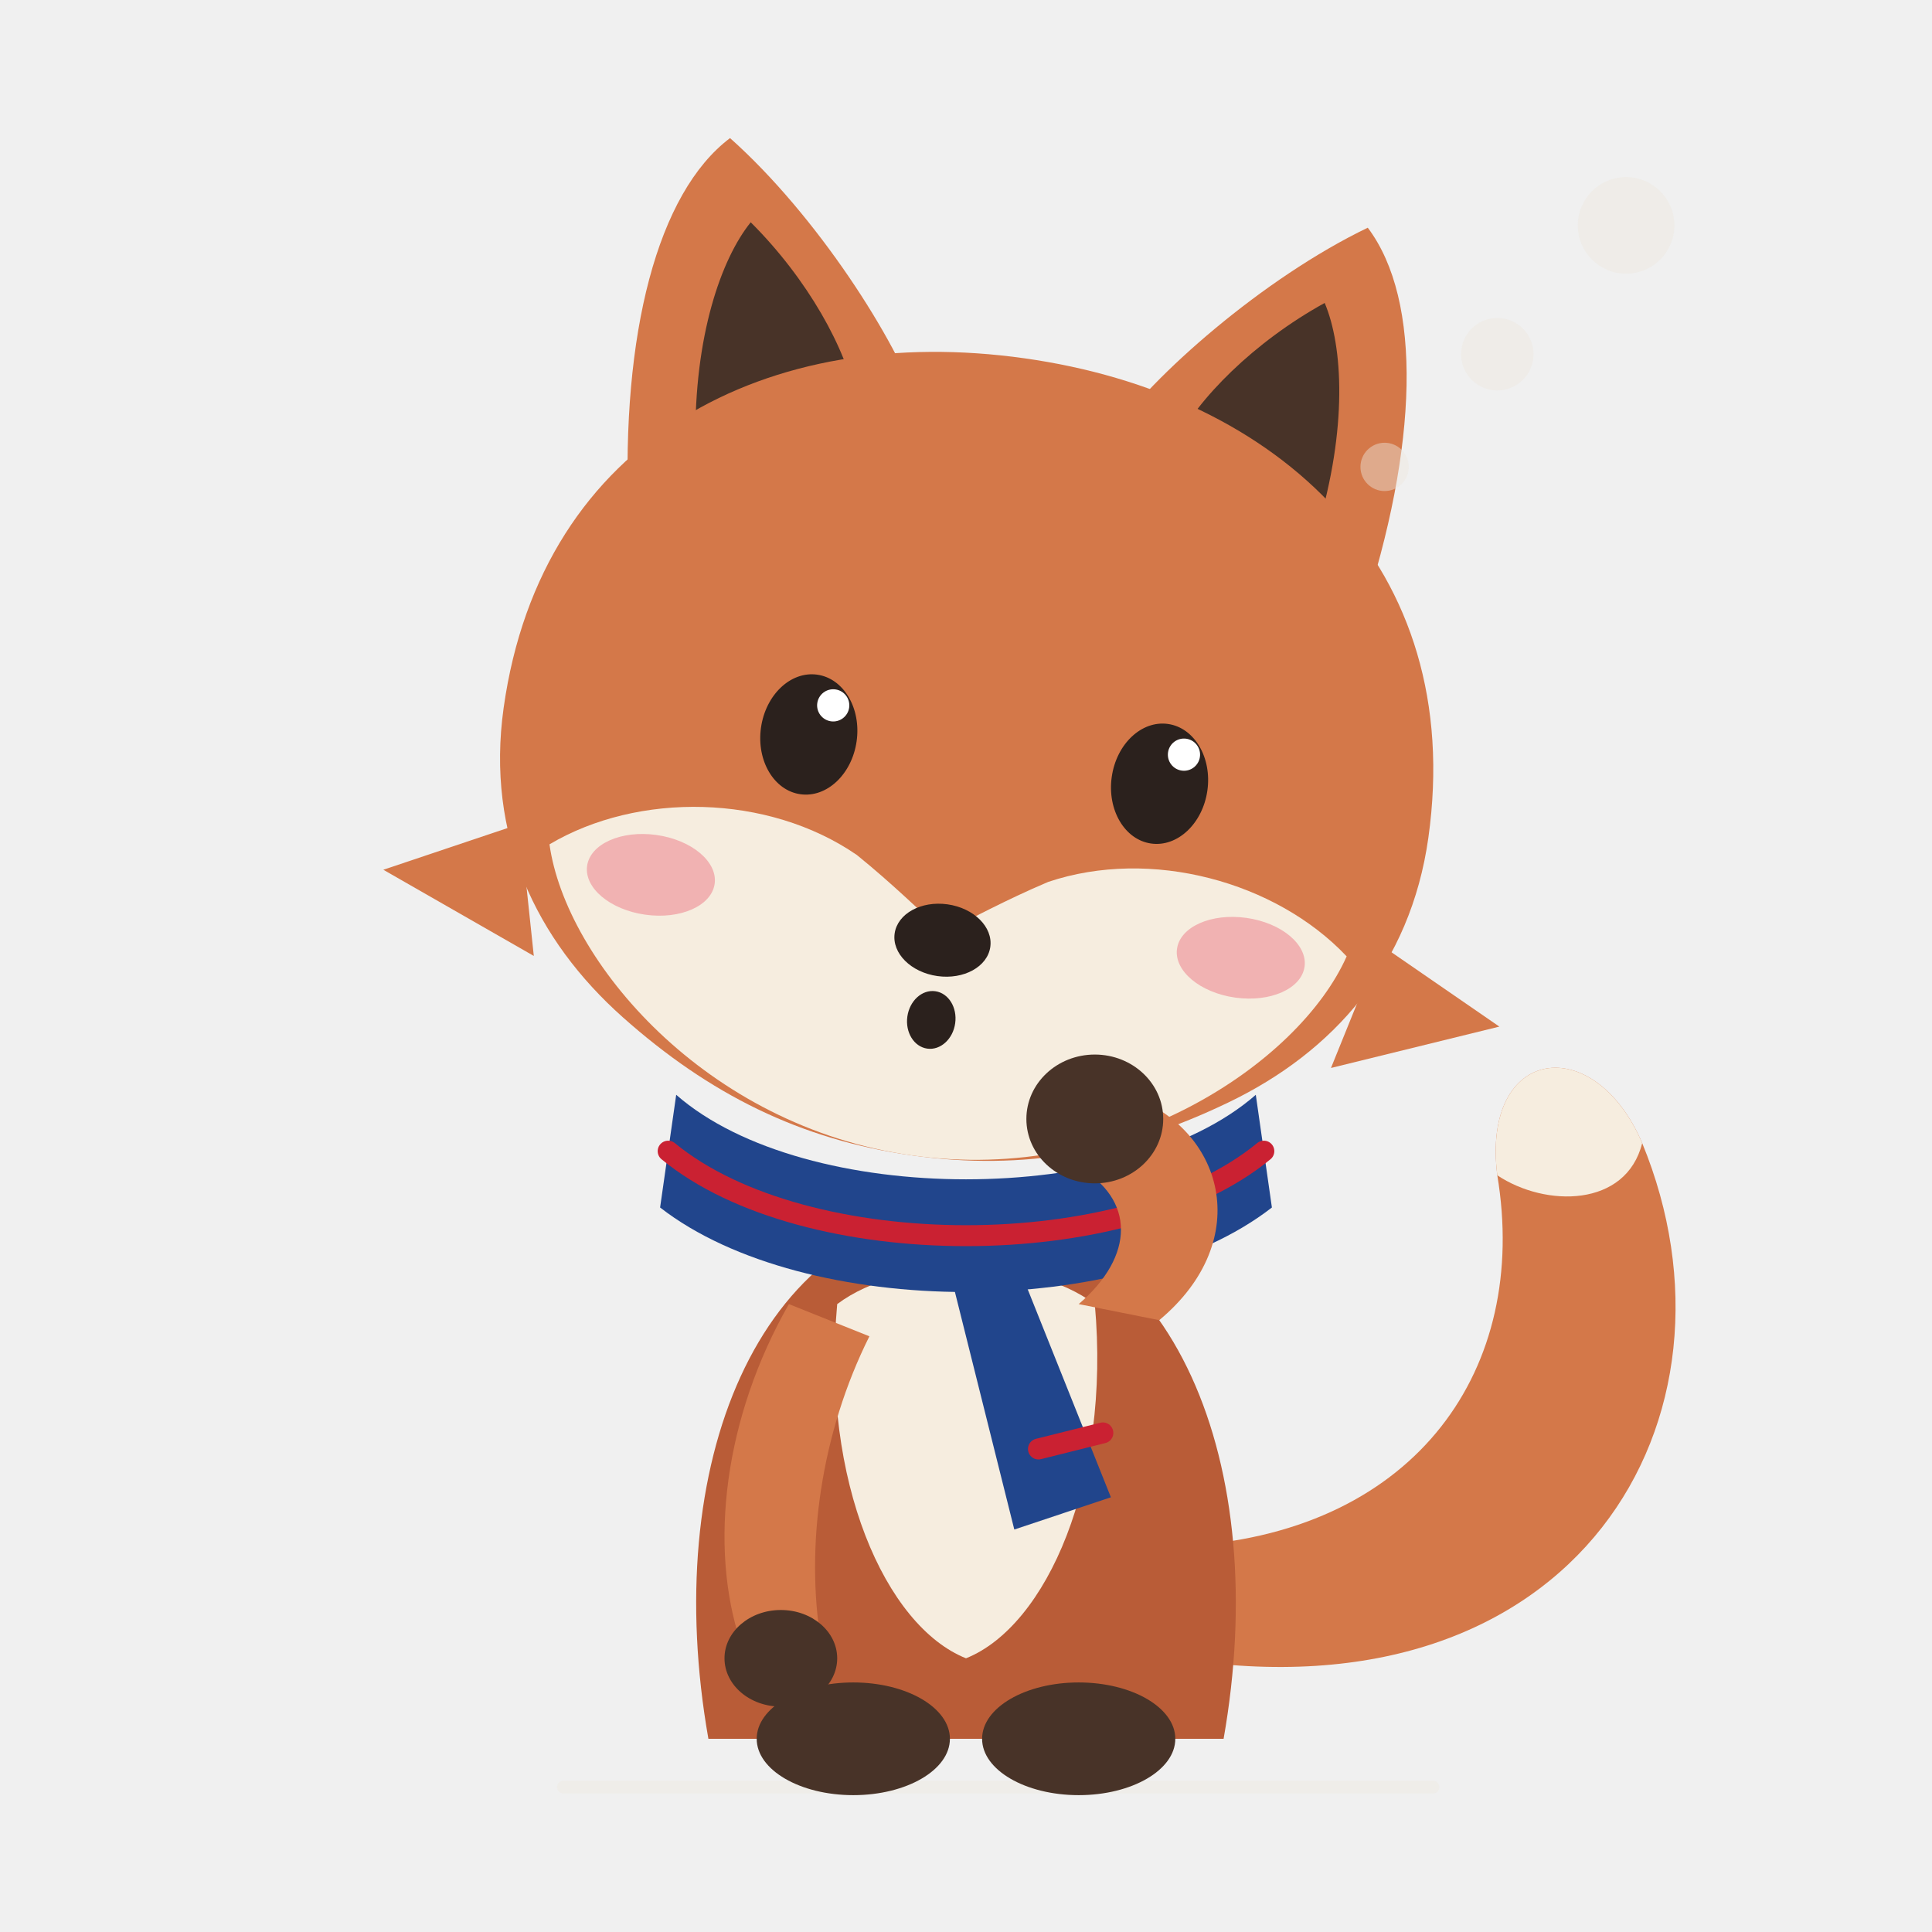
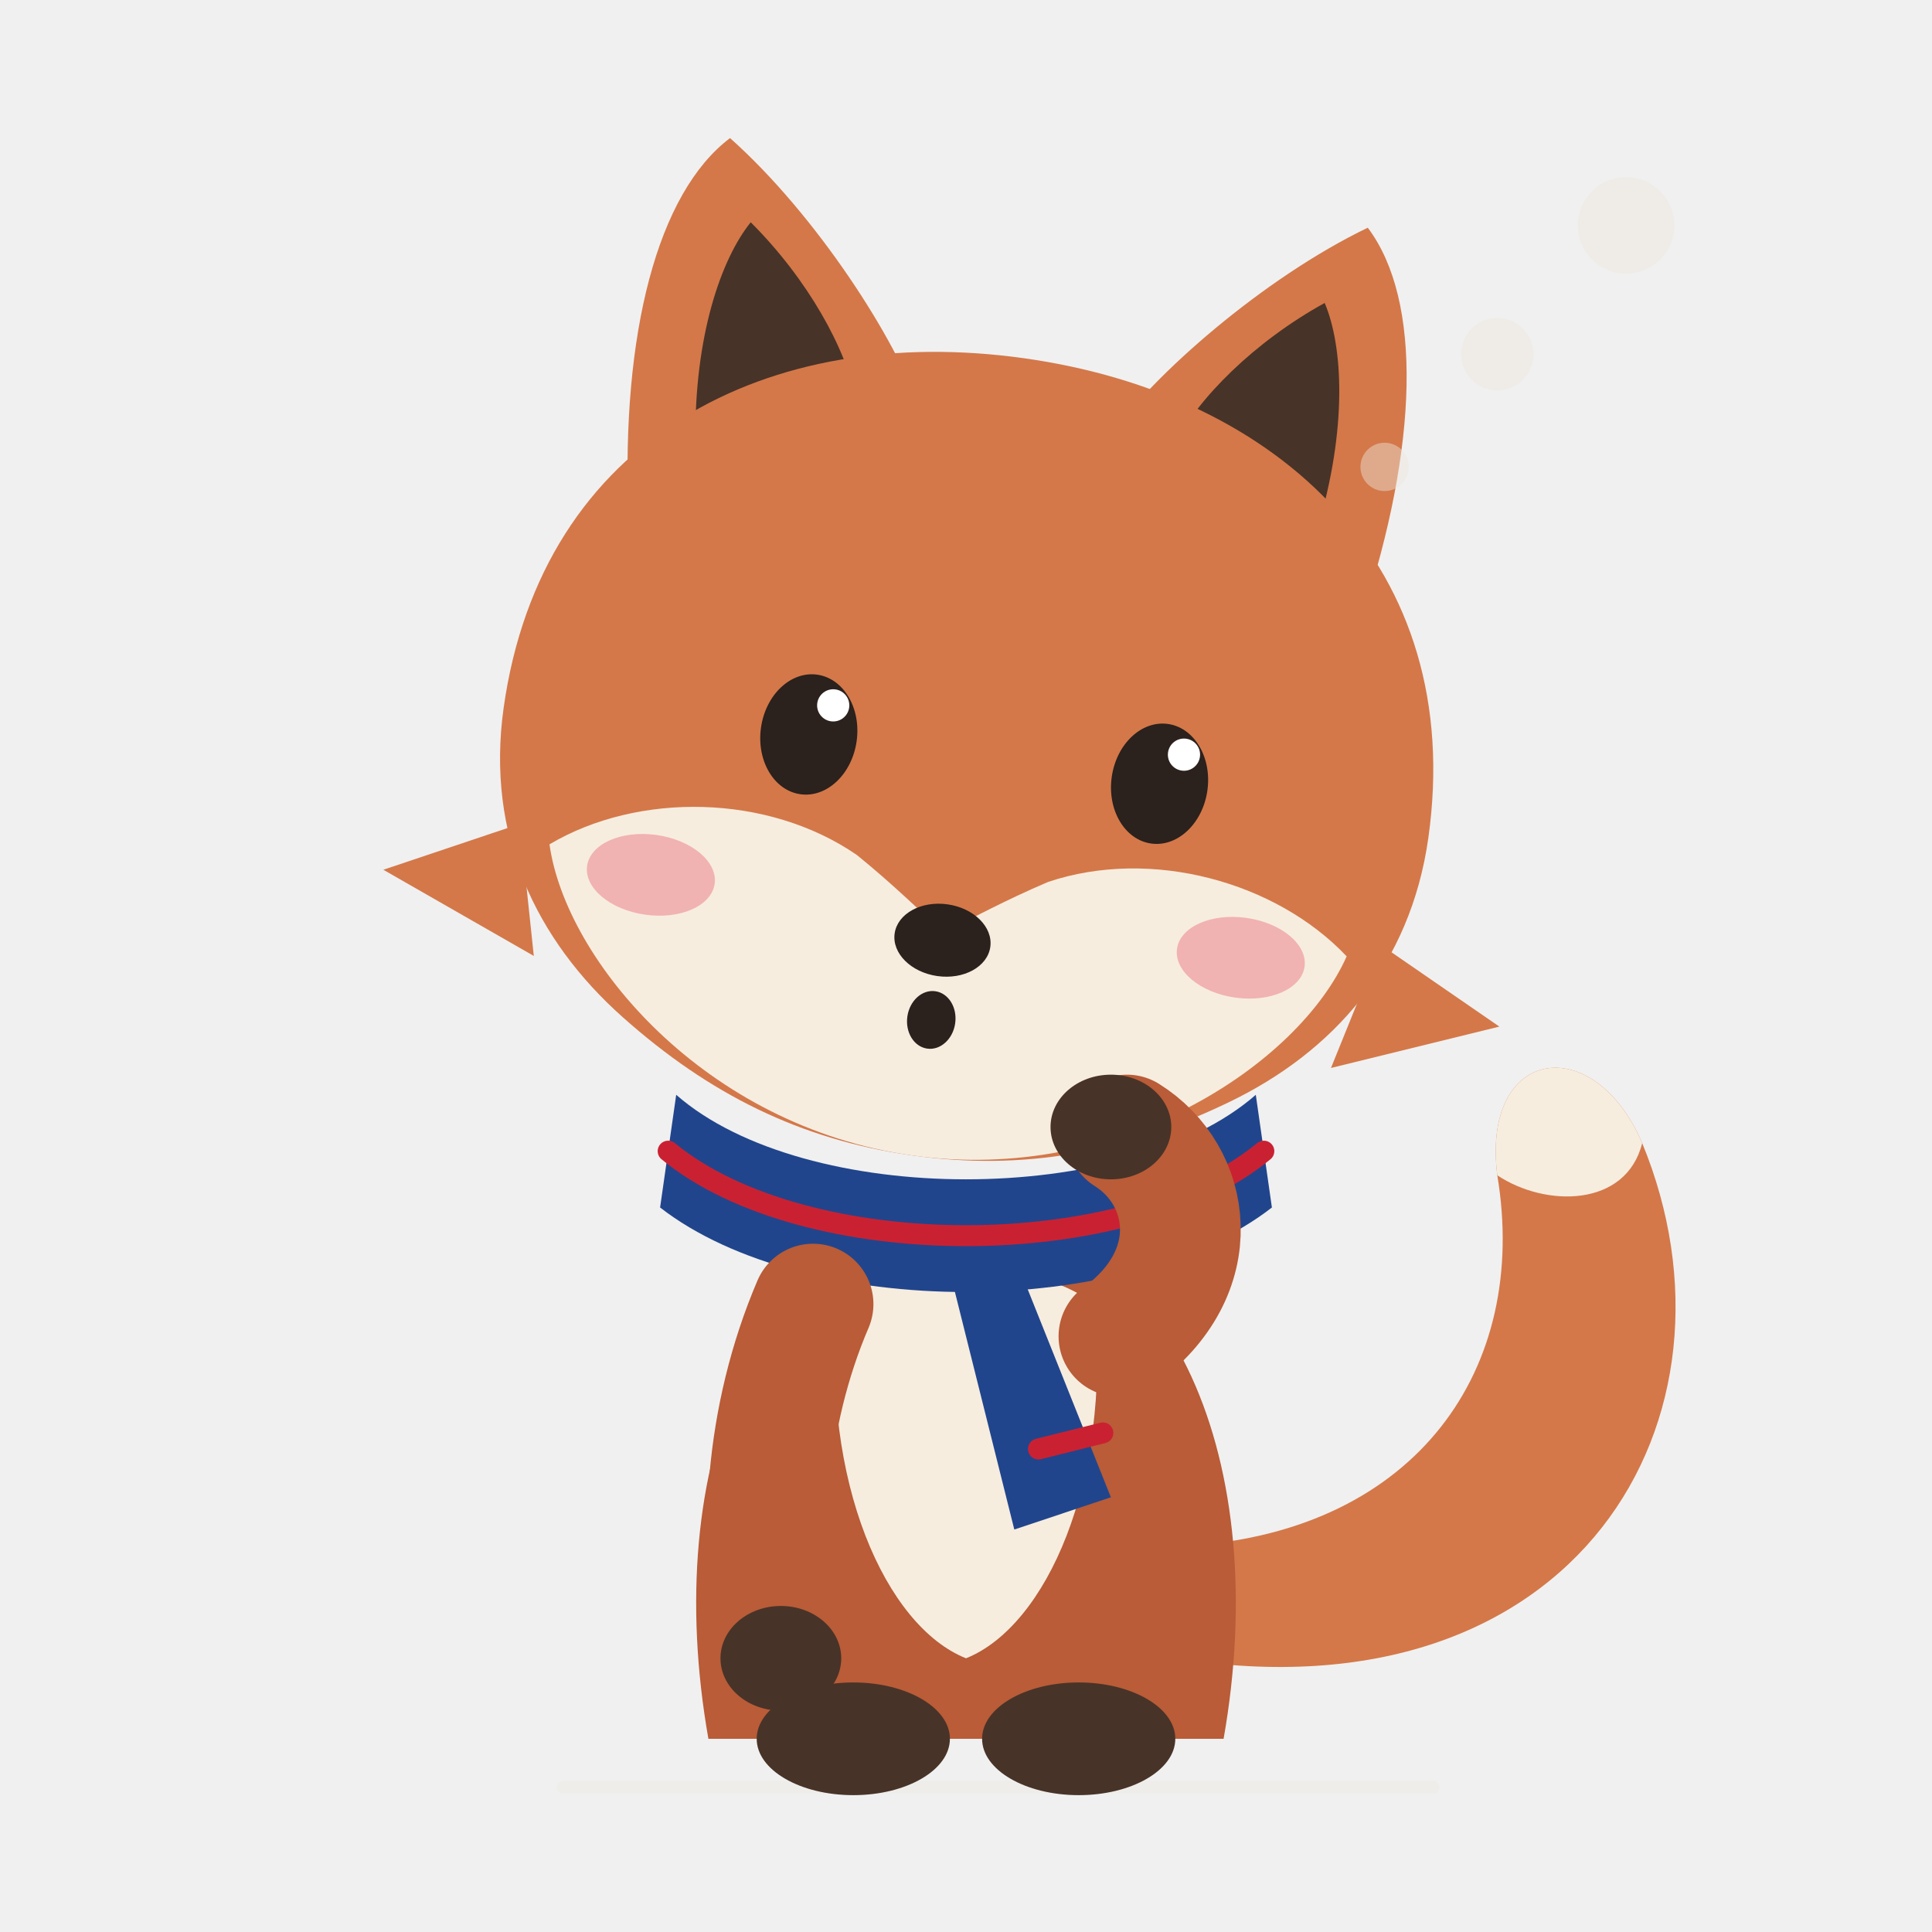
<svg xmlns="http://www.w3.org/2000/svg" viewBox="0 0 240 240">
  <path d="M70 222 H178" stroke="hsl(35 30% 90%)" stroke-width="1.6" stroke-linecap="round" opacity="0.35" />
  <g transform="translate(0 0)">
    <path d="M146 206 C196 214 218 176 204 142 C198 128 184 130 186 146 C190 170 176 190 148 192 Z" fill="hsl(20 62% 56%)" />
    <path d="M204 142 C198 128 184 130 186 146 C192 150 202 150 204 142 Z" fill="hsl(36 55% 92%)" />
    <path d="M88 216 C82 182 94 152 120 150 C146 152 158 182 152 216 Z" fill="hsl(17 54% 47%)" />
    <path d="M104 162 C112 156 128 156 136 162 C138 184 130 202 120 206 C110 202 102 184 104 162 Z" fill="hsl(36 55% 92%)" />
    <path d="M126 156 L138 186 L126 190 L118 158 Z" fill="hsl(220 62% 34%)" />
    <path d="M129 180 L137 178" fill="none" stroke="hsl(354 72% 46%)" stroke-width="2.6" stroke-linecap="round" stroke-linejoin="round" />
    <path d="M94 216a12 7 0 1 0 24 0a12 7 0 1 0 -24 0Z" fill="hsl(20 28% 22%)" />
    <path d="M122 216a12 7 0 1 0 24 0a12 7 0 1 0 -24 0Z" fill="hsl(20 28% 22%)" />
    <g transform="rotate(8 120 96)">
      <path d="M74 70 C70 48 72 30 80 22 C92 30 104 44 108 52 Z" fill="hsl(20 62% 56%)" />
      <path d="M166 70 C170 48 168 30 160 22 C148 30 136 44 132 52 Z" fill="hsl(20 62% 56%)" />
      <path d="M81 60 C79 47 81 37 84 32 C92 38 98 46 100 52 Z" fill="hsl(20 28% 22%)" />
      <path d="M159 60 C161 47 159 37 156 32 C148 38 142 46 140 52 Z" fill="hsl(20 28% 22%)" />
      <path d="M66 110 L50 118 L70 126 Z" fill="hsl(20 62% 56%)" />
      <path d="M174 110 L190 118 L170 126 Z" fill="hsl(20 62% 56%)" />
      <path d="M62 96 C62 62 88 44 120 44 C152 44 178 62 178 96 C178 112 170 124 158 132 C146 140 134 144 120 144 C106 144 94 140 82 132 C70 124 62 112 62 96 Z" fill="hsl(20 62% 56%)" />
      <path d="M70 112 C80 104 96 102 108 108 C113 111 117 114 120 116 C123 114 127 111 132 108 C144 102 160 104 170 112 C166 126 146 144 120 144 C94 144 74 126 70 112 Z" fill="hsl(36 55% 92%)" />
      <path d="M94 94a6 7.5 0 1 0 12 0a6 7.5 0 1 0 -12 0Z" fill="hsl(20 20% 14%)" />
      <path d="M138 94a6 7.5 0 1 0 12 0a6 7.5 0 1 0 -12 0Z" fill="hsl(20 20% 14%)" />
      <path d="M100.5 90a2 2 0 1 0 4 0a2 2 0 1 0 -4 0Z" fill="#fff" />
      <path d="M144.5 90a2 2 0 1 0 4 0a2 2 0 1 0 -4 0Z" fill="#fff" />
      <path d="M75 114a8 5 0 1 0 16 0a8 5 0 1 0 -16 0Z" fill="hsl(354 75% 72%)" opacity="0.55" />
      <path d="M149 114a8 5 0 1 0 16 0a8 5 0 1 0 -16 0Z" fill="hsl(354 75% 72%)" opacity="0.55" />
      <path d="M114 117a6 4.5 0 1 0 12 0a6 4.5 0 1 0 -12 0Z" fill="hsl(20 20% 14%)" />
      <path d="M117 127a3 3.6 0 1 0 6 0a3 3.6 0 1 0 -6 0Z" fill="hsl(20 20% 14%)" />
    </g>
    <path d="M84 136 C100 150 140 150 156 136 L158 150 C140 164 100 164 82 150 Z" fill="hsl(220 62% 34%)" />
    <path d="M83 143 C100 157 140 157 157 143" fill="none" stroke="hsl(354 72% 46%)" stroke-width="2.6" stroke-linecap="round" stroke-linejoin="round" />
    <g transform="translate(0 0)">
-       <path d="M98 162 C90 176 88 192 92 204 L102 204 C100 192 102 178 108 166 Z" fill="hsl(20 62% 56%)" />
-       <path d="M90 206a7 6 0 1 0 14 0a7 6 0 1 0 -14 0Z" fill="hsl(20 28% 22%)" />
-       <path d="M144 164 C156 154 152 140 140 136 L134 145 C141 149 141 156 134 162 Z" fill="hsl(20 62% 56%)" />
-       <path d="M127.5 139a8.5 8 0 1 0 17 0a8.5 8 0 1 0 -17 0Z" fill="hsl(20 28% 22%)" />
+       <path d="M101 162 C95 176 94 192 97 203" fill="none" stroke="hsl(17 54% 47%)" stroke-width="15" stroke-linecap="round" />
+       <path d="M89.5 206a7.5 6.5 0 1 0 15 0a7.5 6.5 0 1 0 -15 0Z" fill="hsl(20 28% 22%)" />
+       <path d="M139 166 C150 158 148 146 140 141" fill="none" stroke="hsl(17 54% 47%)" stroke-width="15" stroke-linecap="round" />
+       <path d="M130.5 140a7.5 6.5 0 1 0 15 0a7.5 6.5 0 1 0 -15 0Z" fill="hsl(20 28% 22%)" />
    </g>
  </g>
  <path d="M169 58a3 3 0 1 0 6 0a3 3 0 1 0 -6 0Z" fill="hsl(35 30% 90%)" opacity="0.45" />
  <path d="M181.5 44a4.5 4.5 0 1 0 9 0a4.5 4.5 0 1 0 -9 0Z" fill="hsl(35 30% 90%)" opacity="0.45" />
  <path d="M196 28a6 6 0 1 0 12 0a6 6 0 1 0 -12 0Z" fill="hsl(35 30% 90%)" opacity="0.45" />
</svg>
